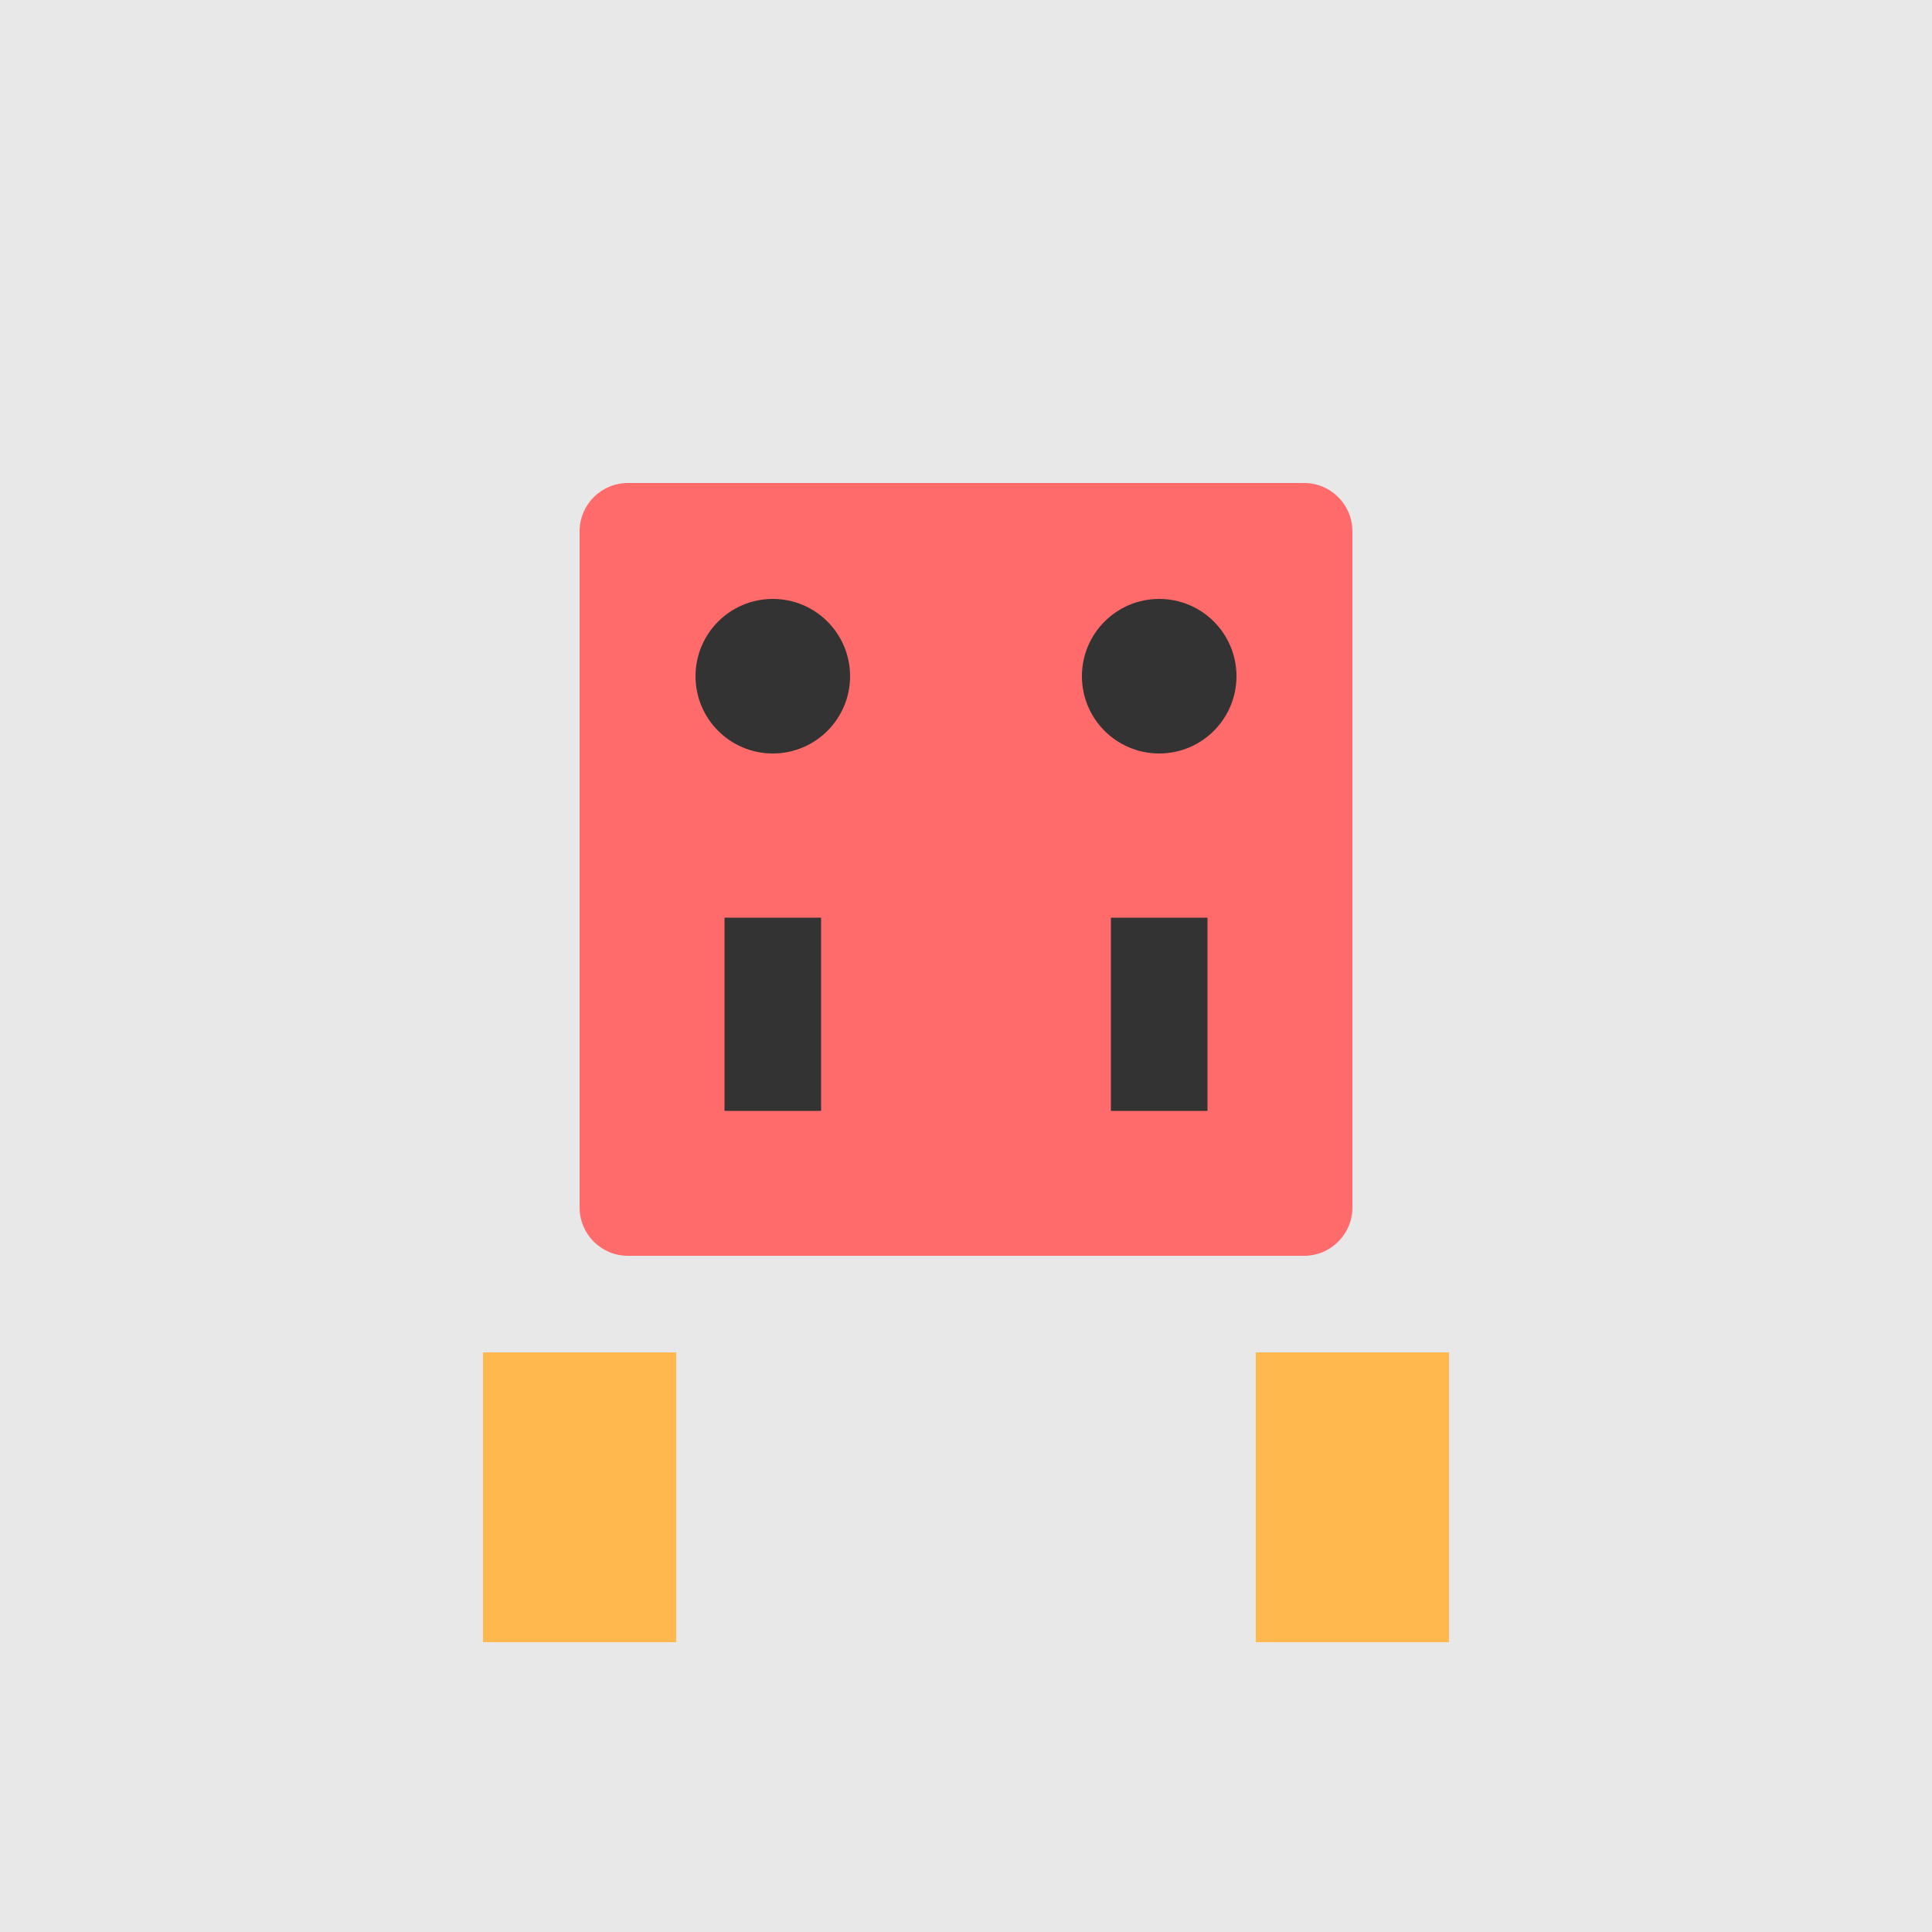
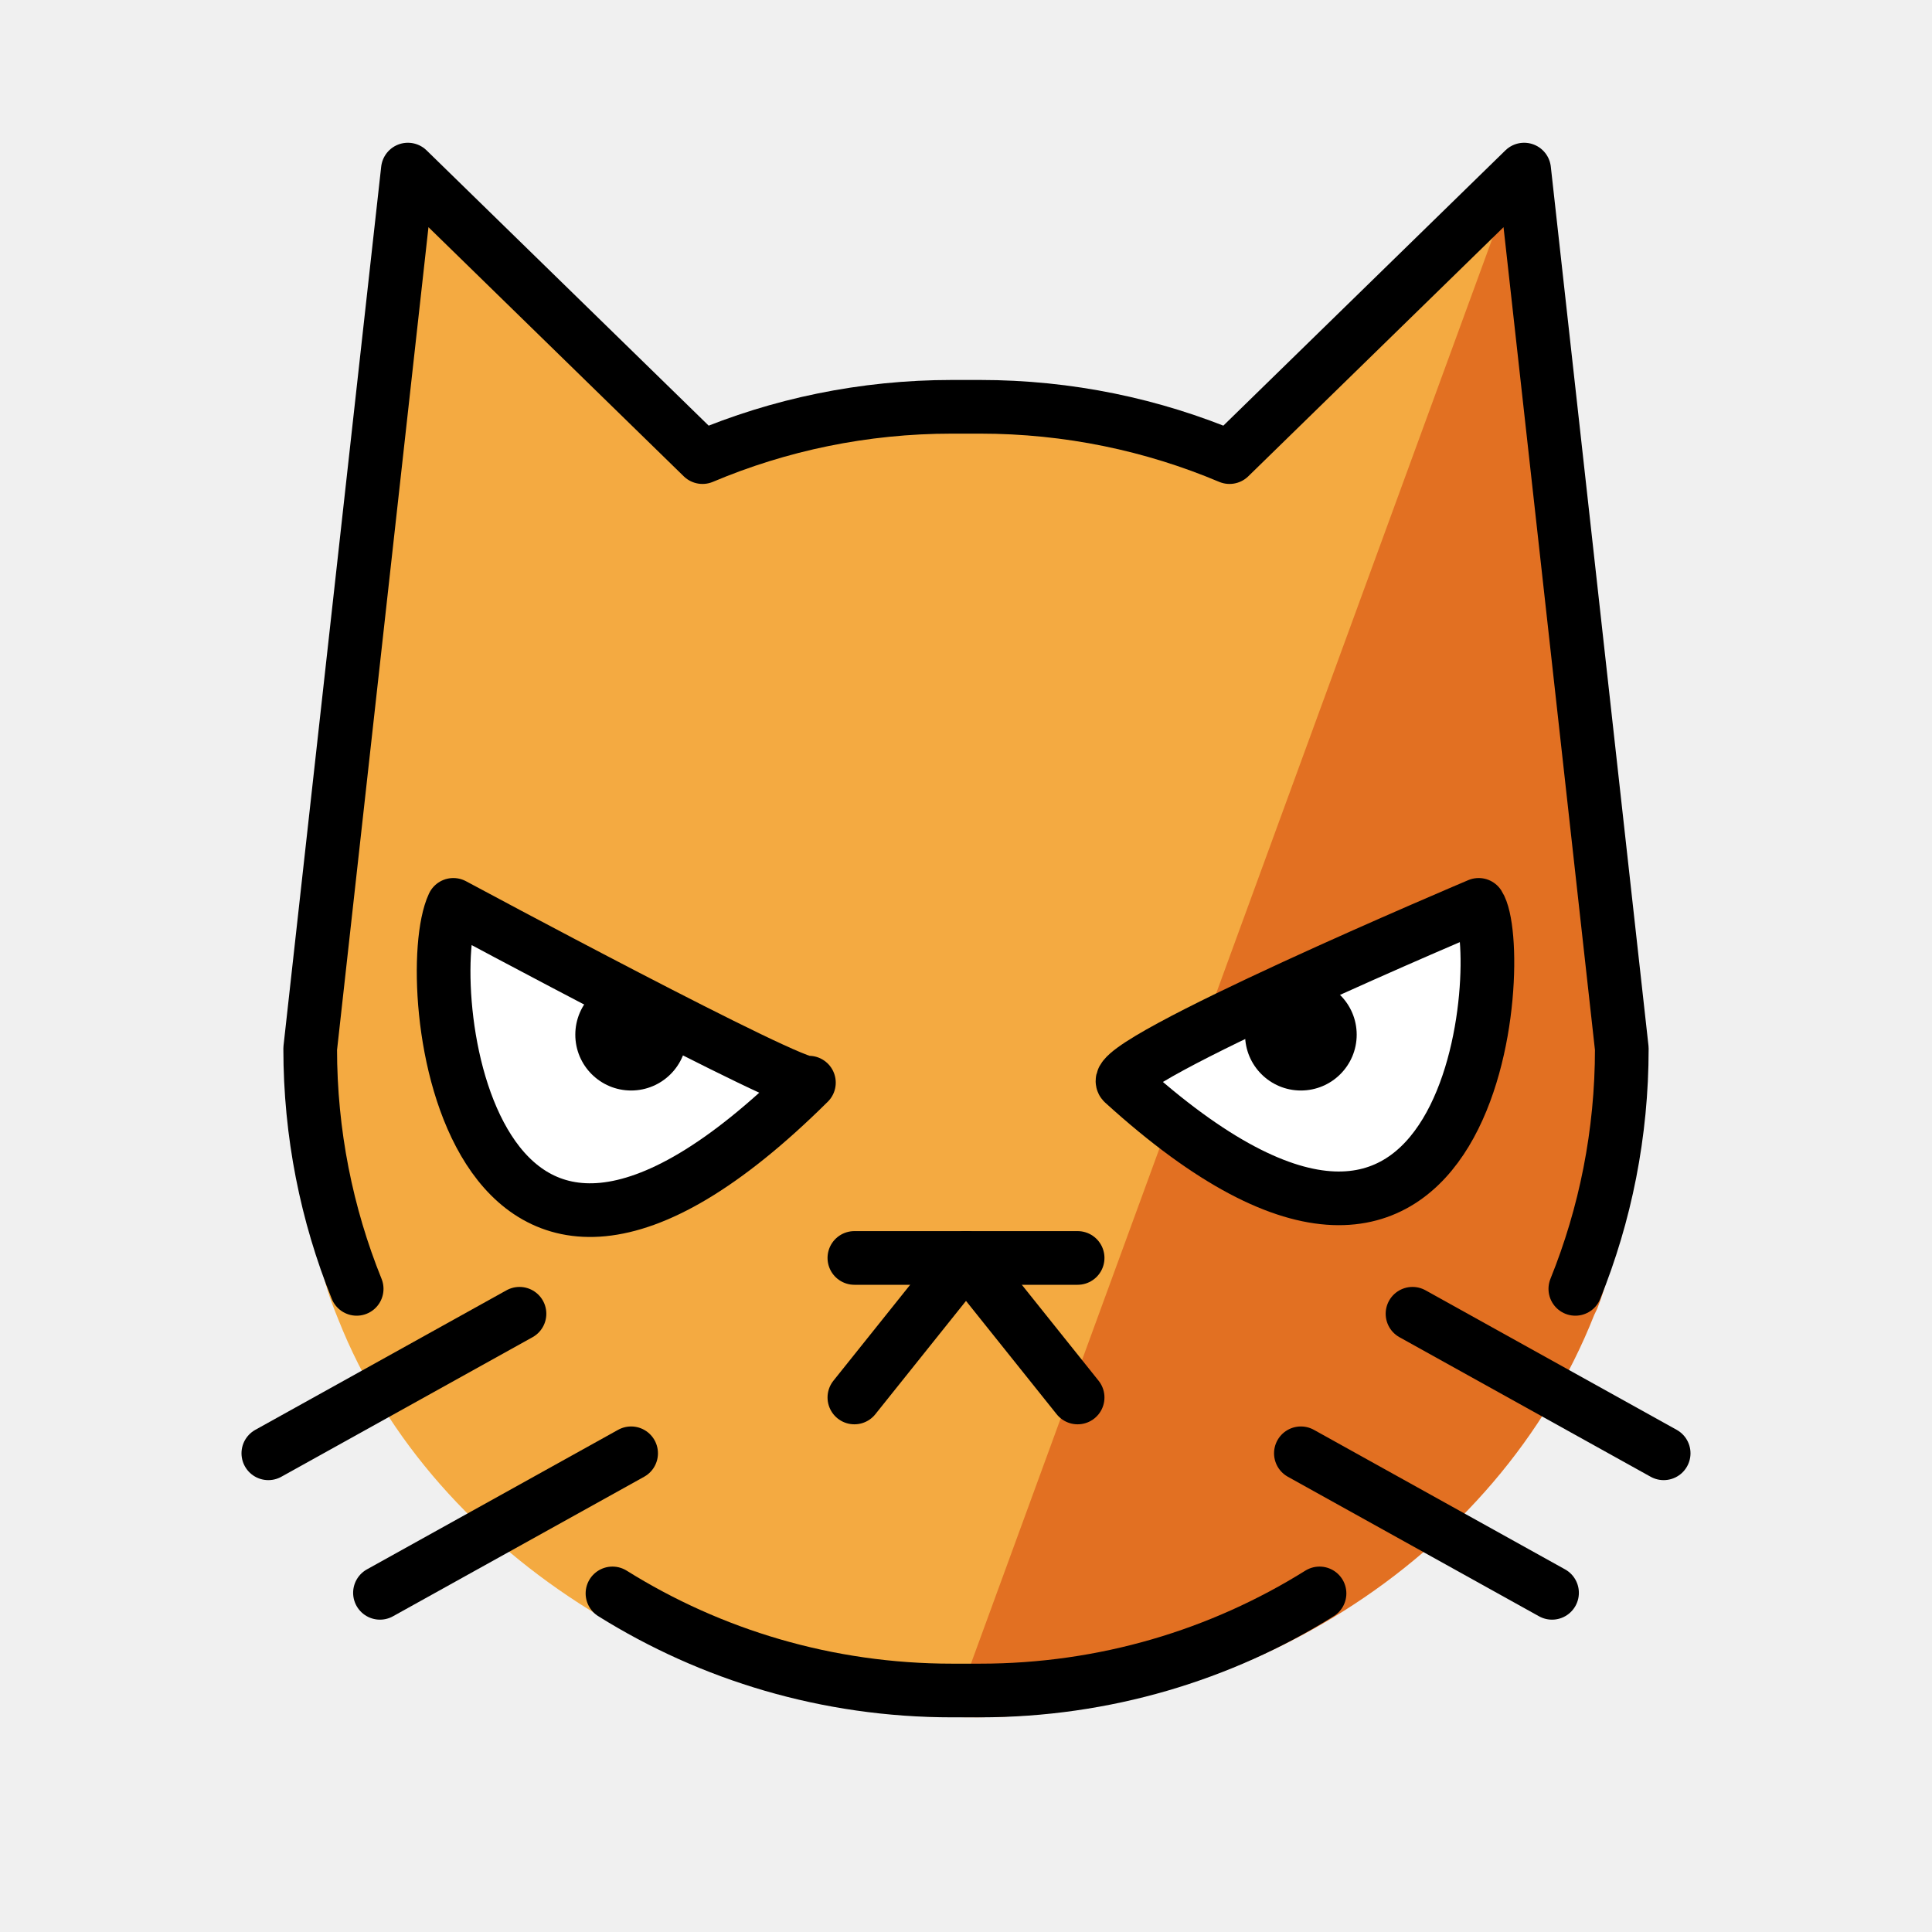
- <svg xmlns="http://www.w3.org/2000/svg" viewBox="0 0 200 200">
-   <rect fill="#E8E8E8" width="200" height="200" />
-   <rect x="60" y="50" width="80" height="80" fill="#FF6B6B" rx="5" />
-   <circle cx="80" cy="70" r="8" fill="#333" />
-   <circle cx="120" cy="70" r="8" fill="#333" />
-   <rect x="75" y="95" width="10" height="20" fill="#333" />
-   <rect x="115" y="95" width="10" height="20" fill="#333" />
-   <rect x="50" y="140" width="20" height="30" fill="#FFB84D" />
-   <rect x="130" y="140" width="20" height="30" fill="#FFB84D" />
+ <svg xmlns="http://www.w3.org/2000/svg" id="emoji" viewBox="0 0 72 72">
+   <g id="color">
+     <path fill="#F4AA41" d="M58.666,48.974c-3.598,9.117-12.631,15.013-23.207,15.013c-9.117,0-19.256-5.706-22.854-14.823 l-0.126-0.313c-1.141-2.86-0.957-6.36-0.957-9.632l3.667-32.371l10.228,10.08 c2.923-1.248,6.137-1.939,9.51-1.939H35.99c3.373,0,6.588,0.691,9.51,1.939L56.728,5.847l3.722,33.876 c0,3.272-0.628,6.397-1.771,9.257" />
+     <path fill="#E27022" d="M35.458,63.986C46.067,64.329,55.812,58.124,59.41,49.007l0.111-0.231 c1.141-2.86,0.958-6.896,0.958-10.169l-3.75-32.76" />
+     <path fill="#FFFFFF" d="M55.106,33.769c0,0-13.906,5.878-13.252,6.625C55.16,52.497,56.204,35.455,55.106,33.769z" />
+     <path fill="#FFFFFF" d="M16.894,33.769c0,0,12.866,6.918,13.252,6.625C17.301,53.132,15.597,36.535,16.894,33.769z" />
+   </g>
+   <g id="hair" />
+   <g id="skin" />
+   <g id="skin-shadow" />
+   <g id="line">
+     <line x1="40.16" x2="36" y1="52.08" y2="46.88" fill="none" stroke="#000000" stroke-linecap="round" stroke-linejoin="round" stroke-miterlimit="10" stroke-width="2" />
+     <line x1="31.84" x2="36" y1="52.08" y2="46.88" fill="none" stroke="#000000" stroke-linecap="round" stroke-linejoin="round" stroke-miterlimit="10" stroke-width="2" />
+     <line x1="31.84" x2="40.16" y1="46.88" y2="46.88" fill="none" stroke="#000000" stroke-linecap="round" stroke-linejoin="round" stroke-miterlimit="10" stroke-width="2" />
+     <path fill="none" stroke="#000000" stroke-linecap="round" stroke-linejoin="round" stroke-miterlimit="10" stroke-width="2" d="M55.106,33.722c0,0-13.906,5.878-13.252,6.625C55.16,52.45,56.204,35.408,55.106,33.722z" />
+     <line x1="62" x2="52.64" y1="54.16" y2="48.96" fill="none" stroke="#000000" stroke-linecap="round" stroke-linejoin="round" stroke-miterlimit="10" stroke-width="2" />
+     <line x1="57.84" x2="48.48" y1="59.36" y2="54.16" fill="none" stroke="#000000" stroke-linecap="round" stroke-linejoin="round" stroke-miterlimit="10" stroke-width="2" />
+     <path fill="none" stroke="#000000" stroke-linecap="round" stroke-linejoin="round" stroke-miterlimit="10" stroke-width="2" d="M13.292,48.032c-1.117-2.765-1.732-5.787-1.732-8.952L15.2,6.32l10.98,10.715c2.858-1.207,6.001-1.875,9.3-1.875 h1.04c3.299,0,6.441,0.668,9.301,1.875L56.8,6.32l3.64,32.76c0,3.165-0.614,6.186-1.732,8.952" />
+     <path fill="none" stroke="#000000" stroke-linecap="round" stroke-linejoin="round" stroke-miterlimit="10" stroke-width="2" d="M22.825,59.382C26.497,61.676,30.834,63,35.48,63h1.04c4.646,0,8.984-1.324,12.655-3.618" />
+     <path fill="none" stroke="#000000" stroke-linecap="round" stroke-linejoin="round" stroke-miterlimit="10" stroke-width="2" d="M16.894,33.722c0,0,12.866,6.918,13.252,6.625C17.301,53.084,15.597,36.487,16.894,33.722z" />
+     <line x1="10" x2="19.36" y1="54.16" y2="48.96" fill="none" stroke="#000000" stroke-linecap="round" stroke-linejoin="round" stroke-miterlimit="10" stroke-width="2" />
+     <line x1="14.16" x2="23.52" y1="59.36" y2="54.16" fill="none" stroke="#000000" stroke-linecap="round" stroke-linejoin="round" stroke-miterlimit="10" stroke-width="2" />
+     <circle cx="23.52" cy="38.56" r="2.08" />
+     <circle cx="48.48" cy="38.56" r="2.08" />
+   </g>
</svg>
